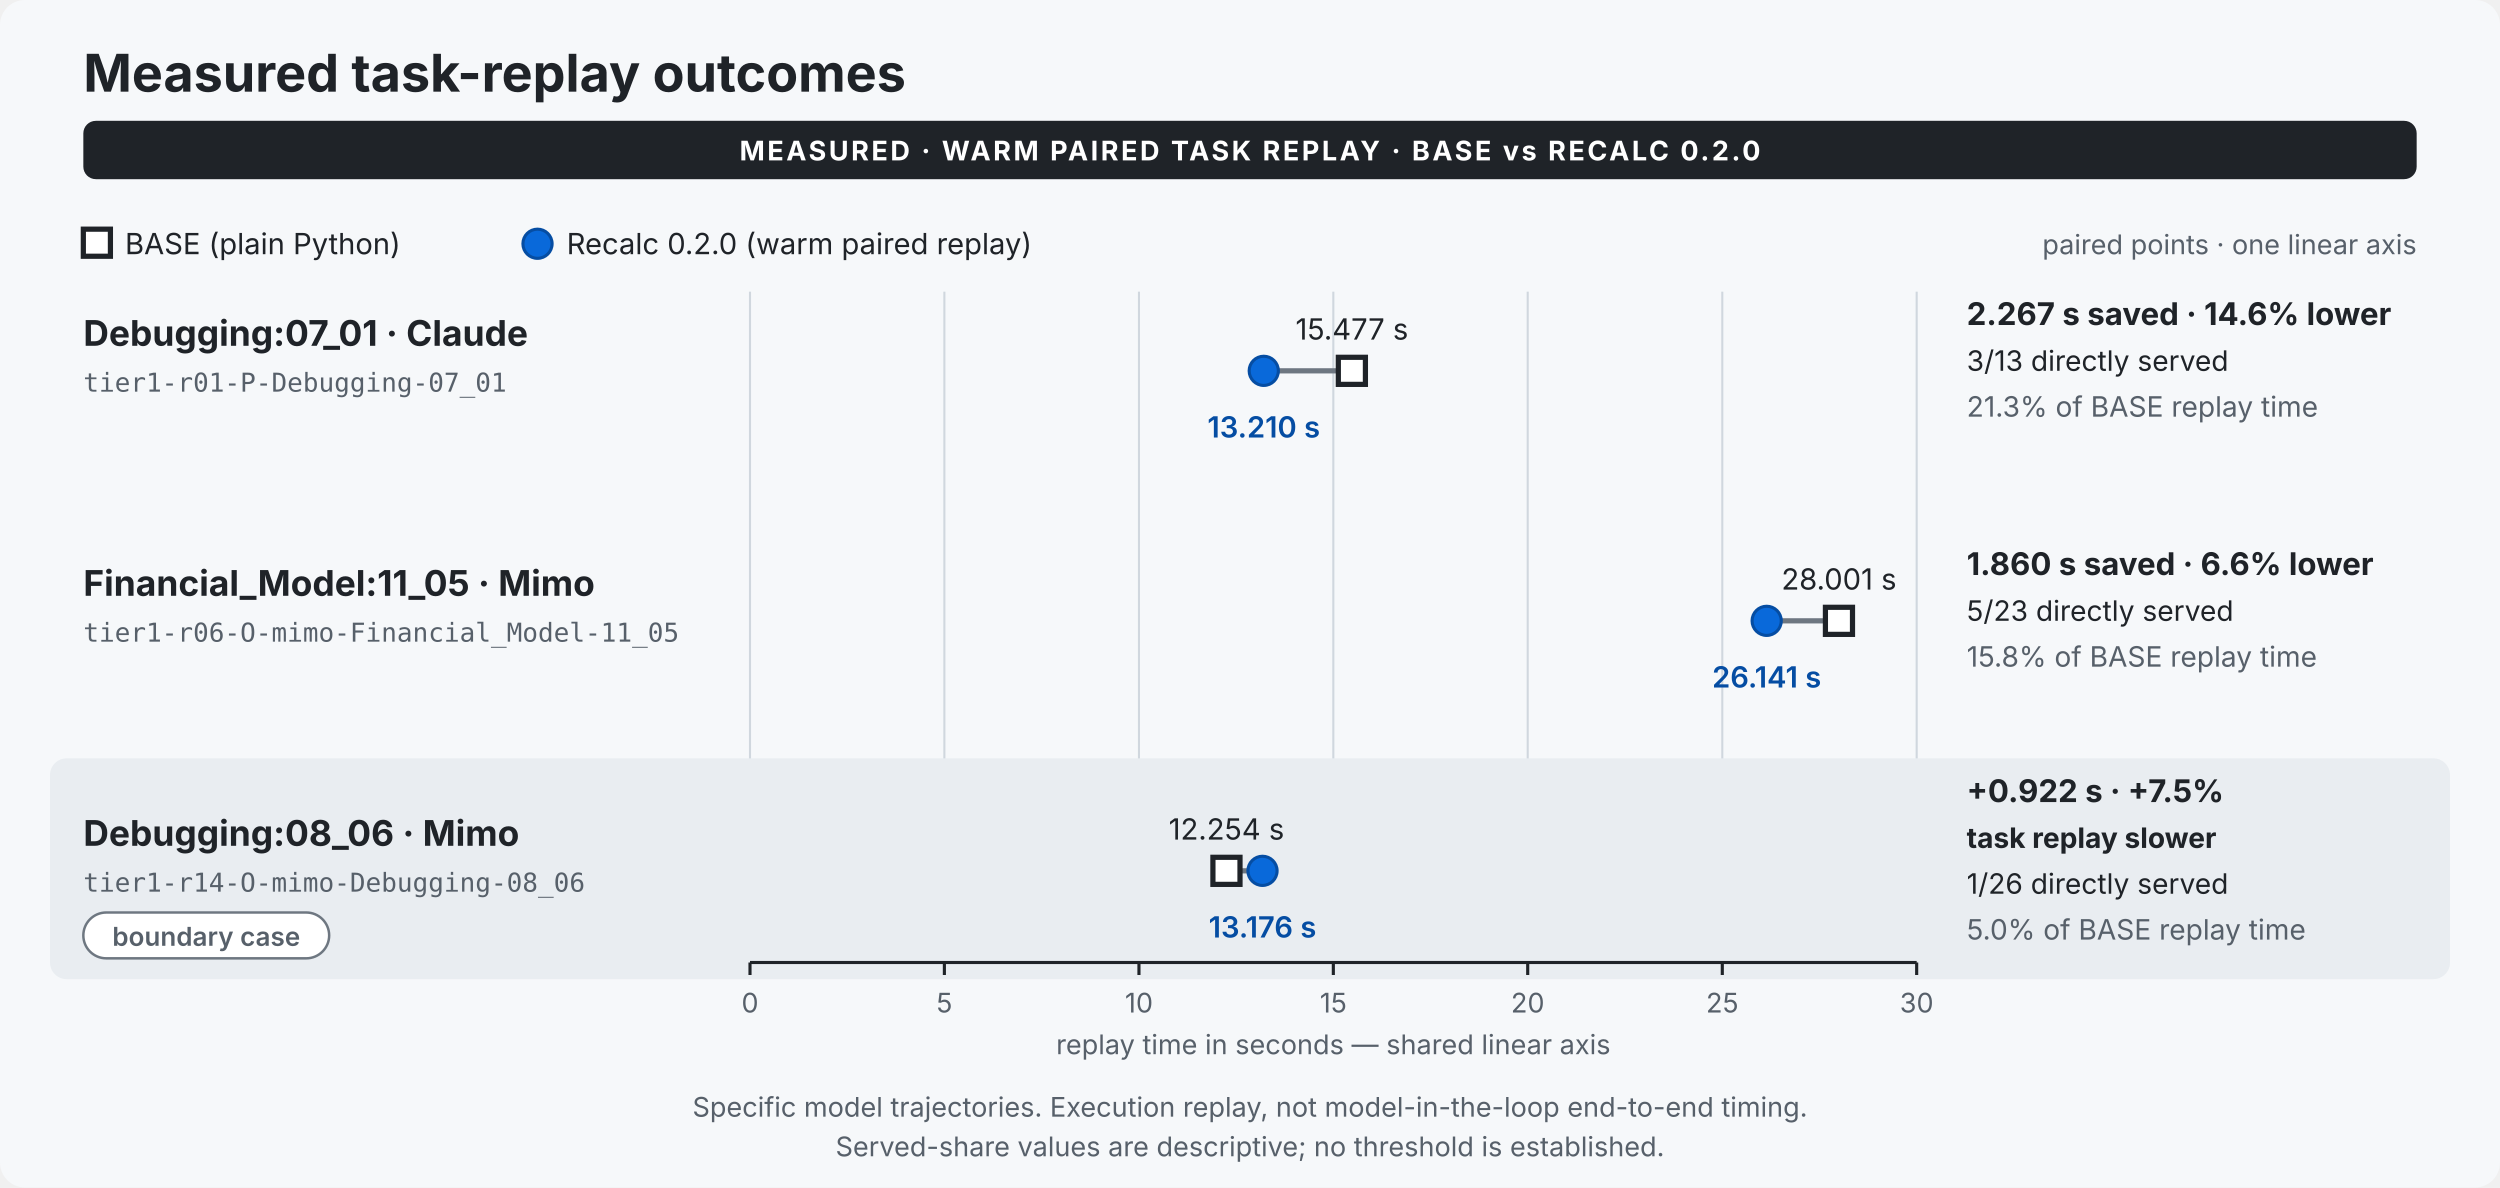
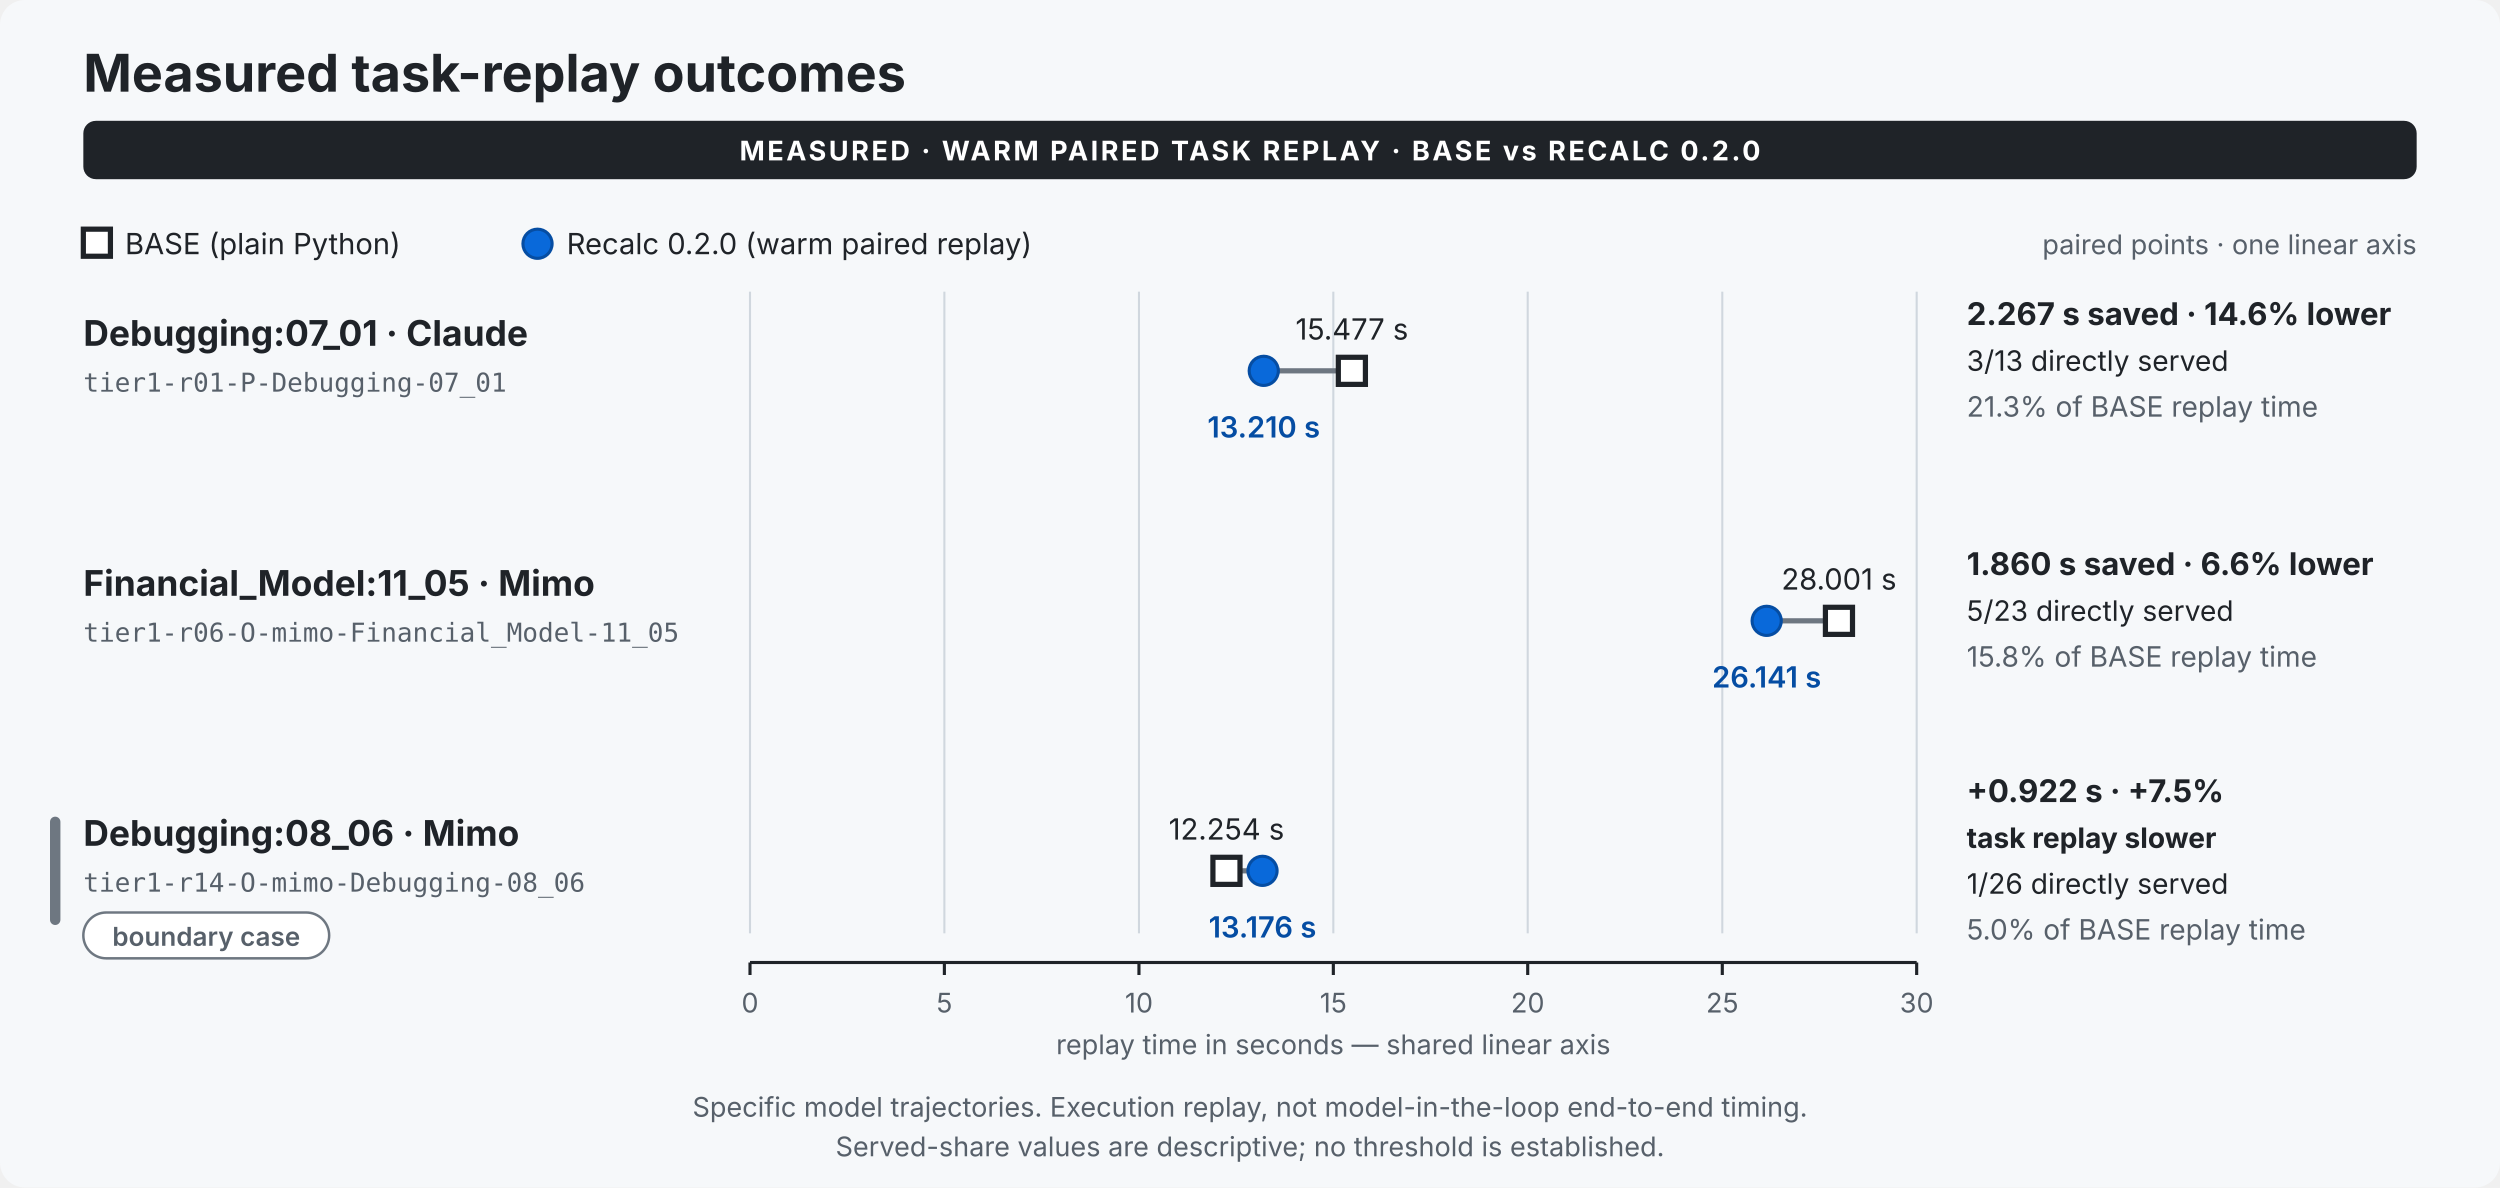
<svg xmlns="http://www.w3.org/2000/svg" width="1200" height="570" viewBox="0 0 1200 570" role="img" aria-labelledby="replay-title replay-desc">
  <defs>
    <marker id="arr" viewBox="0 0 10 10" refX="8" refY="5" markerWidth="7" markerHeight="7" orient="auto-start-reverse">
      <path d="M 0 0 L 10 5 L 0 10 z" fill="#1f2328" />
    </marker>
    <marker id="arrMut" viewBox="0 0 10 10" refX="8" refY="5" markerWidth="7" markerHeight="7" orient="auto-start-reverse">
      <path d="M 0 0 L 10 5 L 0 10 z" fill="#57606a" />
    </marker>
    <pattern id="hatch" width="9" height="9" patternTransform="rotate(45)" patternUnits="userSpaceOnUse">
      <rect width="9" height="9" fill="#ffffff" />
      <line x1="0" y1="0" x2="0" y2="9" stroke="#6e7781" stroke-width="2.4" />
    </pattern>
  </defs>
  <rect x="0" y="0" width="1200" height="570" rx="12" fill="#f6f8fa" />
  <text x="40" y="44" font-family="system-ui, -apple-system, BlinkMacSystemFont, 'Segoe UI', sans-serif" font-size="25" font-weight="700" fill="#1f2328">Measured task-replay outcomes</text>
  <rect x="40" y="58" width="1120" height="28" rx="6" fill="#1f2328" />
  <text x="600.0" y="77" text-anchor="middle" font-family="system-ui, -apple-system, BlinkMacSystemFont, 'Segoe UI', sans-serif" font-size="13" font-weight="700" letter-spacing="1.2" fill="#ffffff">MEASURED · WARM PAIRED TASK REPLAY · BASE vs RECALC 0.2.0</text>
  <rect x="40" y="110" width="13" height="13" fill="#ffffff" stroke="#1f2328" stroke-width="2.5" />
  <text x="60" y="122" font-family="system-ui, -apple-system, BlinkMacSystemFont, 'Segoe UI', sans-serif" font-size="14" fill="#1f2328">BASE (plain Python)</text>
  <circle cx="258" cy="117" r="7" fill="#0969da" stroke="#054da3" stroke-width="1.5" />
  <text x="272" y="122" font-family="system-ui, -apple-system, BlinkMacSystemFont, 'Segoe UI', sans-serif" font-size="14" fill="#1f2328">Recalc 0.2.0 (warm paired replay)</text>
  <text x="1160" y="122" text-anchor="end" font-family="system-ui, -apple-system, BlinkMacSystemFont, 'Segoe UI', sans-serif" font-size="13" fill="#57606a">paired points · one linear axis</text>
  <line x1="360.0" y1="140" x2="360.0" y2="448" stroke="#d0d7de" stroke-width="1" />
  <line x1="453.3" y1="140" x2="453.3" y2="448" stroke="#d0d7de" stroke-width="1" />
  <line x1="546.7" y1="140" x2="546.7" y2="448" stroke="#d0d7de" stroke-width="1" />
  <line x1="640.0" y1="140" x2="640.0" y2="448" stroke="#d0d7de" stroke-width="1" />
  <line x1="733.3" y1="140" x2="733.3" y2="448" stroke="#d0d7de" stroke-width="1" />
  <line x1="826.7" y1="140" x2="826.7" y2="448" stroke="#d0d7de" stroke-width="1" />
  <line x1="920.0" y1="140" x2="920.0" y2="448" stroke="#d0d7de" stroke-width="1" />
  <text x="40" y="166" font-family="system-ui, -apple-system, BlinkMacSystemFont, 'Segoe UI', sans-serif" font-size="17" font-weight="700" fill="#1f2328">Debugging:07_01 · Claude</text>
  <text x="40" y="188" font-family="ui-monospace, SFMono-Regular, Menlo, Consolas, monospace" font-size="12.5" fill="#57606a">tier1-r01-P-Debugging-07_01</text>
  <line x1="648.9" y1="178" x2="606.6" y2="178" stroke="#6e7781" stroke-width="2.5" />
  <rect x="642.4" y="171.5" width="13" height="13" fill="#ffffff" stroke="#1f2328" stroke-width="2.5" />
  <circle cx="606.6" cy="178" r="7" fill="#0969da" stroke="#054da3" stroke-width="1.5" />
  <text x="648.9" y="163" text-anchor="middle" font-family="system-ui, -apple-system, BlinkMacSystemFont, 'Segoe UI', sans-serif" font-size="14" fill="#1f2328">15.477 s</text>
  <text x="606.6" y="210" text-anchor="middle" font-family="system-ui, -apple-system, BlinkMacSystemFont, 'Segoe UI', sans-serif" font-size="14" font-weight="600" fill="#054da3">13.210 s</text>
  <text x="944" y="156" font-family="system-ui, -apple-system, BlinkMacSystemFont, 'Segoe UI', sans-serif" font-size="15" font-weight="700" fill="#1f2328">2.267 s saved · 14.6% lower</text>
  <text x="944" y="178" font-family="system-ui, -apple-system, BlinkMacSystemFont, 'Segoe UI', sans-serif" font-size="13.5" font-weight="400" fill="#1f2328">3/13 directly served</text>
  <text x="944" y="200" font-family="system-ui, -apple-system, BlinkMacSystemFont, 'Segoe UI', sans-serif" font-size="13.5" font-weight="400" fill="#57606a">21.3% of BASE replay time</text>
  <text x="40" y="286" font-family="system-ui, -apple-system, BlinkMacSystemFont, 'Segoe UI', sans-serif" font-size="17" font-weight="700" fill="#1f2328">Financial_Model:11_05 · Mimo</text>
  <text x="40" y="308" font-family="ui-monospace, SFMono-Regular, Menlo, Consolas, monospace" font-size="12.5" fill="#57606a">tier1-r06-O-mimo-Financial_Model-11_05</text>
  <line x1="882.7" y1="298" x2="848.0" y2="298" stroke="#6e7781" stroke-width="2.5" />
  <rect x="876.2" y="291.5" width="13" height="13" fill="#ffffff" stroke="#1f2328" stroke-width="2.5" />
  <circle cx="848.0" cy="298" r="7" fill="#0969da" stroke="#054da3" stroke-width="1.5" />
  <text x="882.7" y="283" text-anchor="middle" font-family="system-ui, -apple-system, BlinkMacSystemFont, 'Segoe UI', sans-serif" font-size="14" fill="#1f2328">28.001 s</text>
  <text x="848.0" y="330" text-anchor="middle" font-family="system-ui, -apple-system, BlinkMacSystemFont, 'Segoe UI', sans-serif" font-size="14" font-weight="600" fill="#054da3">26.141 s</text>
  <text x="944" y="276" font-family="system-ui, -apple-system, BlinkMacSystemFont, 'Segoe UI', sans-serif" font-size="15" font-weight="700" fill="#1f2328">1.860 s saved · 6.6% lower</text>
  <text x="944" y="298" font-family="system-ui, -apple-system, BlinkMacSystemFont, 'Segoe UI', sans-serif" font-size="13.5" font-weight="400" fill="#1f2328">5/23 directly served</text>
  <text x="944" y="320" font-family="system-ui, -apple-system, BlinkMacSystemFont, 'Segoe UI', sans-serif" font-size="13.5" font-weight="400" fill="#57606a">15.8% of BASE replay time</text>
-   <rect x="24" y="364" width="1152" height="106" rx="8" fill="#e9edf1" />
+   <rect x="24" y="392" width="5" height="52" rx="2.5" fill="#6e7781" />
  <text x="40" y="406" font-family="system-ui, -apple-system, BlinkMacSystemFont, 'Segoe UI', sans-serif" font-size="17" font-weight="700" fill="#1f2328">Debugging:08_06 · Mimo</text>
  <text x="40" y="428" font-family="ui-monospace, SFMono-Regular, Menlo, Consolas, monospace" font-size="12.5" fill="#57606a">tier1-r14-O-mimo-Debugging-08_06</text>
  <rect x="40" y="438" width="118" height="22" rx="11" fill="#ffffff" stroke="#6e7781" stroke-width="1.2" />
  <text x="99" y="454" text-anchor="middle" font-family="system-ui, -apple-system, BlinkMacSystemFont, 'Segoe UI', sans-serif" font-size="12.5" font-weight="600" fill="#57606a">boundary case</text>
  <line x1="588.7" y1="418" x2="606.0" y2="418" stroke="#6e7781" stroke-width="2.5" />
  <rect x="582.2" y="411.5" width="13" height="13" fill="#ffffff" stroke="#1f2328" stroke-width="2.5" />
  <circle cx="606.0" cy="418" r="7" fill="#0969da" stroke="#054da3" stroke-width="1.5" />
  <text x="588.7" y="403" text-anchor="middle" font-family="system-ui, -apple-system, BlinkMacSystemFont, 'Segoe UI', sans-serif" font-size="14" fill="#1f2328">12.254 s</text>
  <text x="606.0" y="450" text-anchor="middle" font-family="system-ui, -apple-system, BlinkMacSystemFont, 'Segoe UI', sans-serif" font-size="14" font-weight="600" fill="#054da3">13.176 s</text>
  <text x="944" y="385" font-family="system-ui, -apple-system, BlinkMacSystemFont, 'Segoe UI', sans-serif" font-size="15" font-weight="700" fill="#1f2328">+0.922 s · +7.5%</text>
  <text x="944" y="407" font-family="system-ui, -apple-system, BlinkMacSystemFont, 'Segoe UI', sans-serif" font-size="13.5" font-weight="700" fill="#1f2328">task replay slower</text>
  <text x="944" y="429" font-family="system-ui, -apple-system, BlinkMacSystemFont, 'Segoe UI', sans-serif" font-size="13.5" font-weight="400" fill="#1f2328">1/26 directly served</text>
  <text x="944" y="451" font-family="system-ui, -apple-system, BlinkMacSystemFont, 'Segoe UI', sans-serif" font-size="13.5" font-weight="400" fill="#57606a">5.0% of BASE replay time</text>
  <line x1="360" y1="462" x2="920" y2="462" stroke="#1f2328" stroke-width="1.5" />
  <line x1="360.0" y1="462" x2="360.0" y2="468" stroke="#1f2328" stroke-width="1.5" />
  <text x="360.0" y="486" text-anchor="middle" font-family="system-ui, -apple-system, BlinkMacSystemFont, 'Segoe UI', sans-serif" font-size="13" fill="#57606a">0</text>
  <line x1="453.3" y1="462" x2="453.3" y2="468" stroke="#1f2328" stroke-width="1.5" />
  <text x="453.3" y="486" text-anchor="middle" font-family="system-ui, -apple-system, BlinkMacSystemFont, 'Segoe UI', sans-serif" font-size="13" fill="#57606a">5</text>
  <line x1="546.7" y1="462" x2="546.7" y2="468" stroke="#1f2328" stroke-width="1.5" />
  <text x="546.7" y="486" text-anchor="middle" font-family="system-ui, -apple-system, BlinkMacSystemFont, 'Segoe UI', sans-serif" font-size="13" fill="#57606a">10</text>
  <line x1="640.0" y1="462" x2="640.0" y2="468" stroke="#1f2328" stroke-width="1.5" />
  <text x="640.0" y="486" text-anchor="middle" font-family="system-ui, -apple-system, BlinkMacSystemFont, 'Segoe UI', sans-serif" font-size="13" fill="#57606a">15</text>
  <line x1="733.3" y1="462" x2="733.3" y2="468" stroke="#1f2328" stroke-width="1.5" />
  <text x="733.3" y="486" text-anchor="middle" font-family="system-ui, -apple-system, BlinkMacSystemFont, 'Segoe UI', sans-serif" font-size="13" fill="#57606a">20</text>
  <line x1="826.7" y1="462" x2="826.7" y2="468" stroke="#1f2328" stroke-width="1.5" />
  <text x="826.7" y="486" text-anchor="middle" font-family="system-ui, -apple-system, BlinkMacSystemFont, 'Segoe UI', sans-serif" font-size="13" fill="#57606a">25</text>
  <line x1="920.0" y1="462" x2="920.0" y2="468" stroke="#1f2328" stroke-width="1.5" />
  <text x="920.0" y="486" text-anchor="middle" font-family="system-ui, -apple-system, BlinkMacSystemFont, 'Segoe UI', sans-serif" font-size="13" fill="#57606a">30</text>
  <text x="640.0" y="506" text-anchor="middle" font-family="system-ui, -apple-system, BlinkMacSystemFont, 'Segoe UI', sans-serif" font-size="13" fill="#57606a">replay time in seconds — shared linear axis</text>
  <text x="600" y="536" text-anchor="middle" font-family="system-ui, -apple-system, BlinkMacSystemFont, 'Segoe UI', sans-serif" font-size="13" fill="#57606a">Specific model trajectories. Execution replay, not model-in-the-loop end-to-end timing.</text>
  <text x="600" y="555" text-anchor="middle" font-family="system-ui, -apple-system, BlinkMacSystemFont, 'Segoe UI', sans-serif" font-size="13" fill="#57606a">Served-share values are descriptive; no threshold is established.</text>
</svg>
